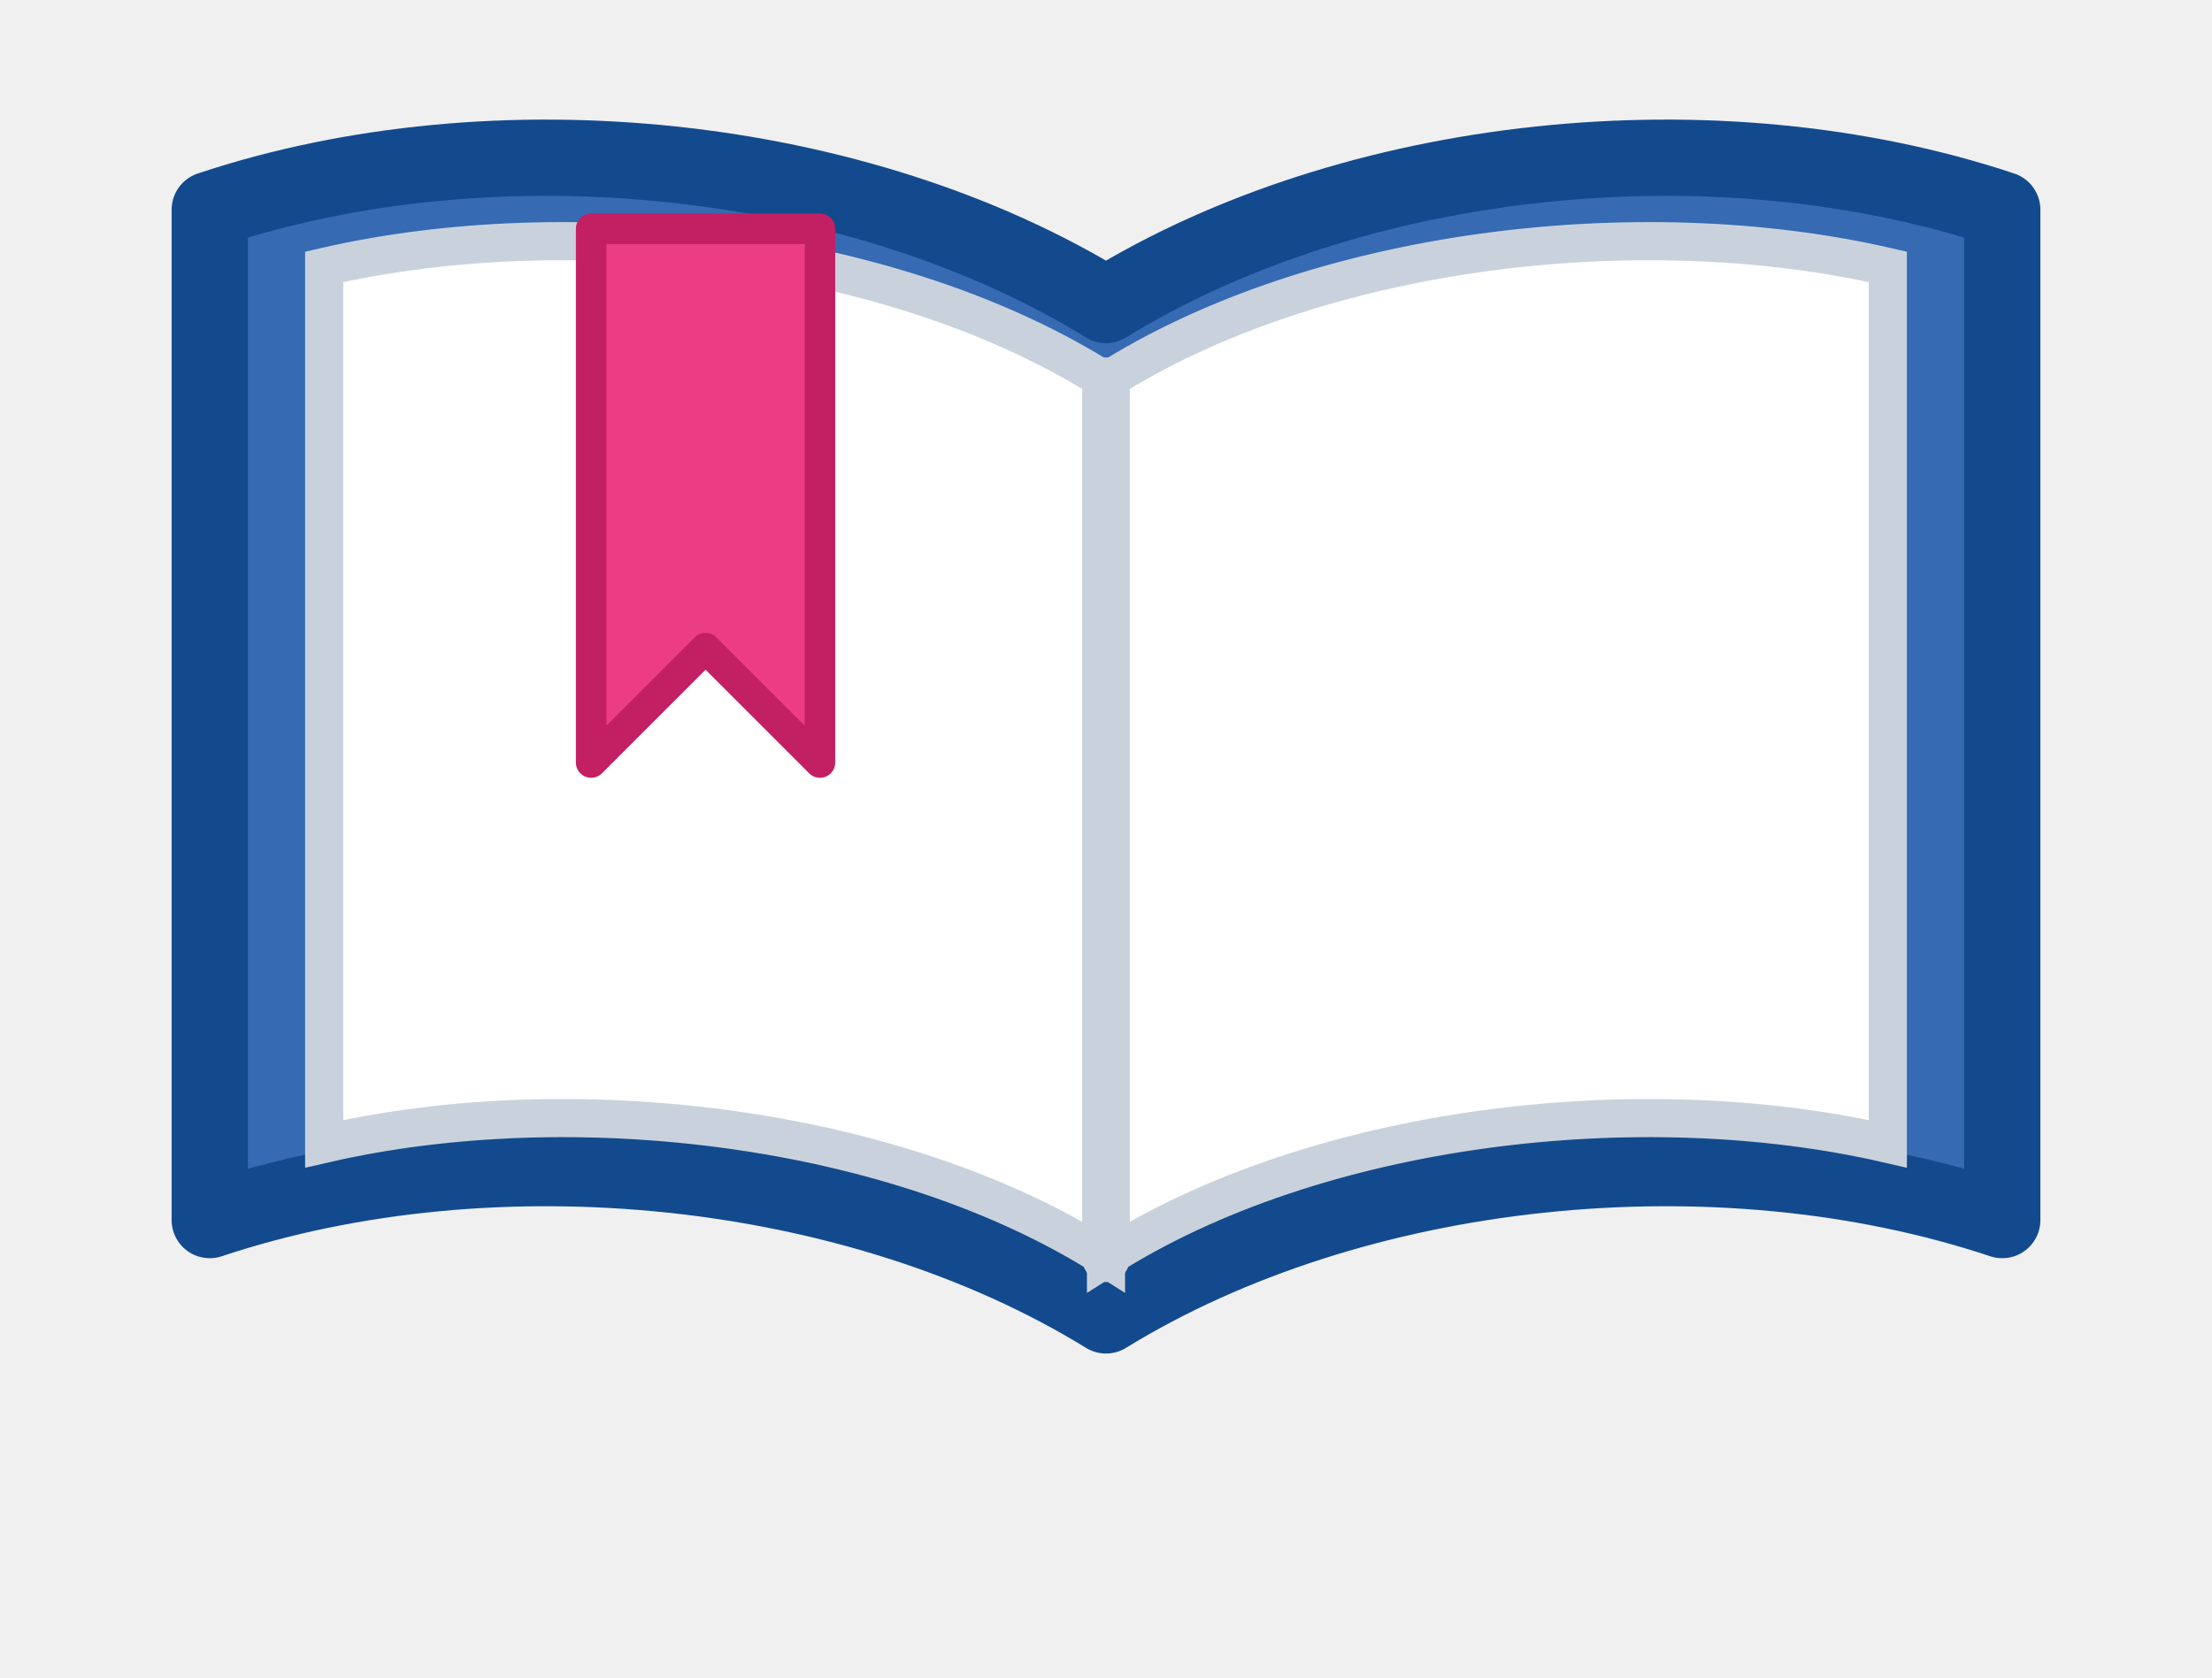
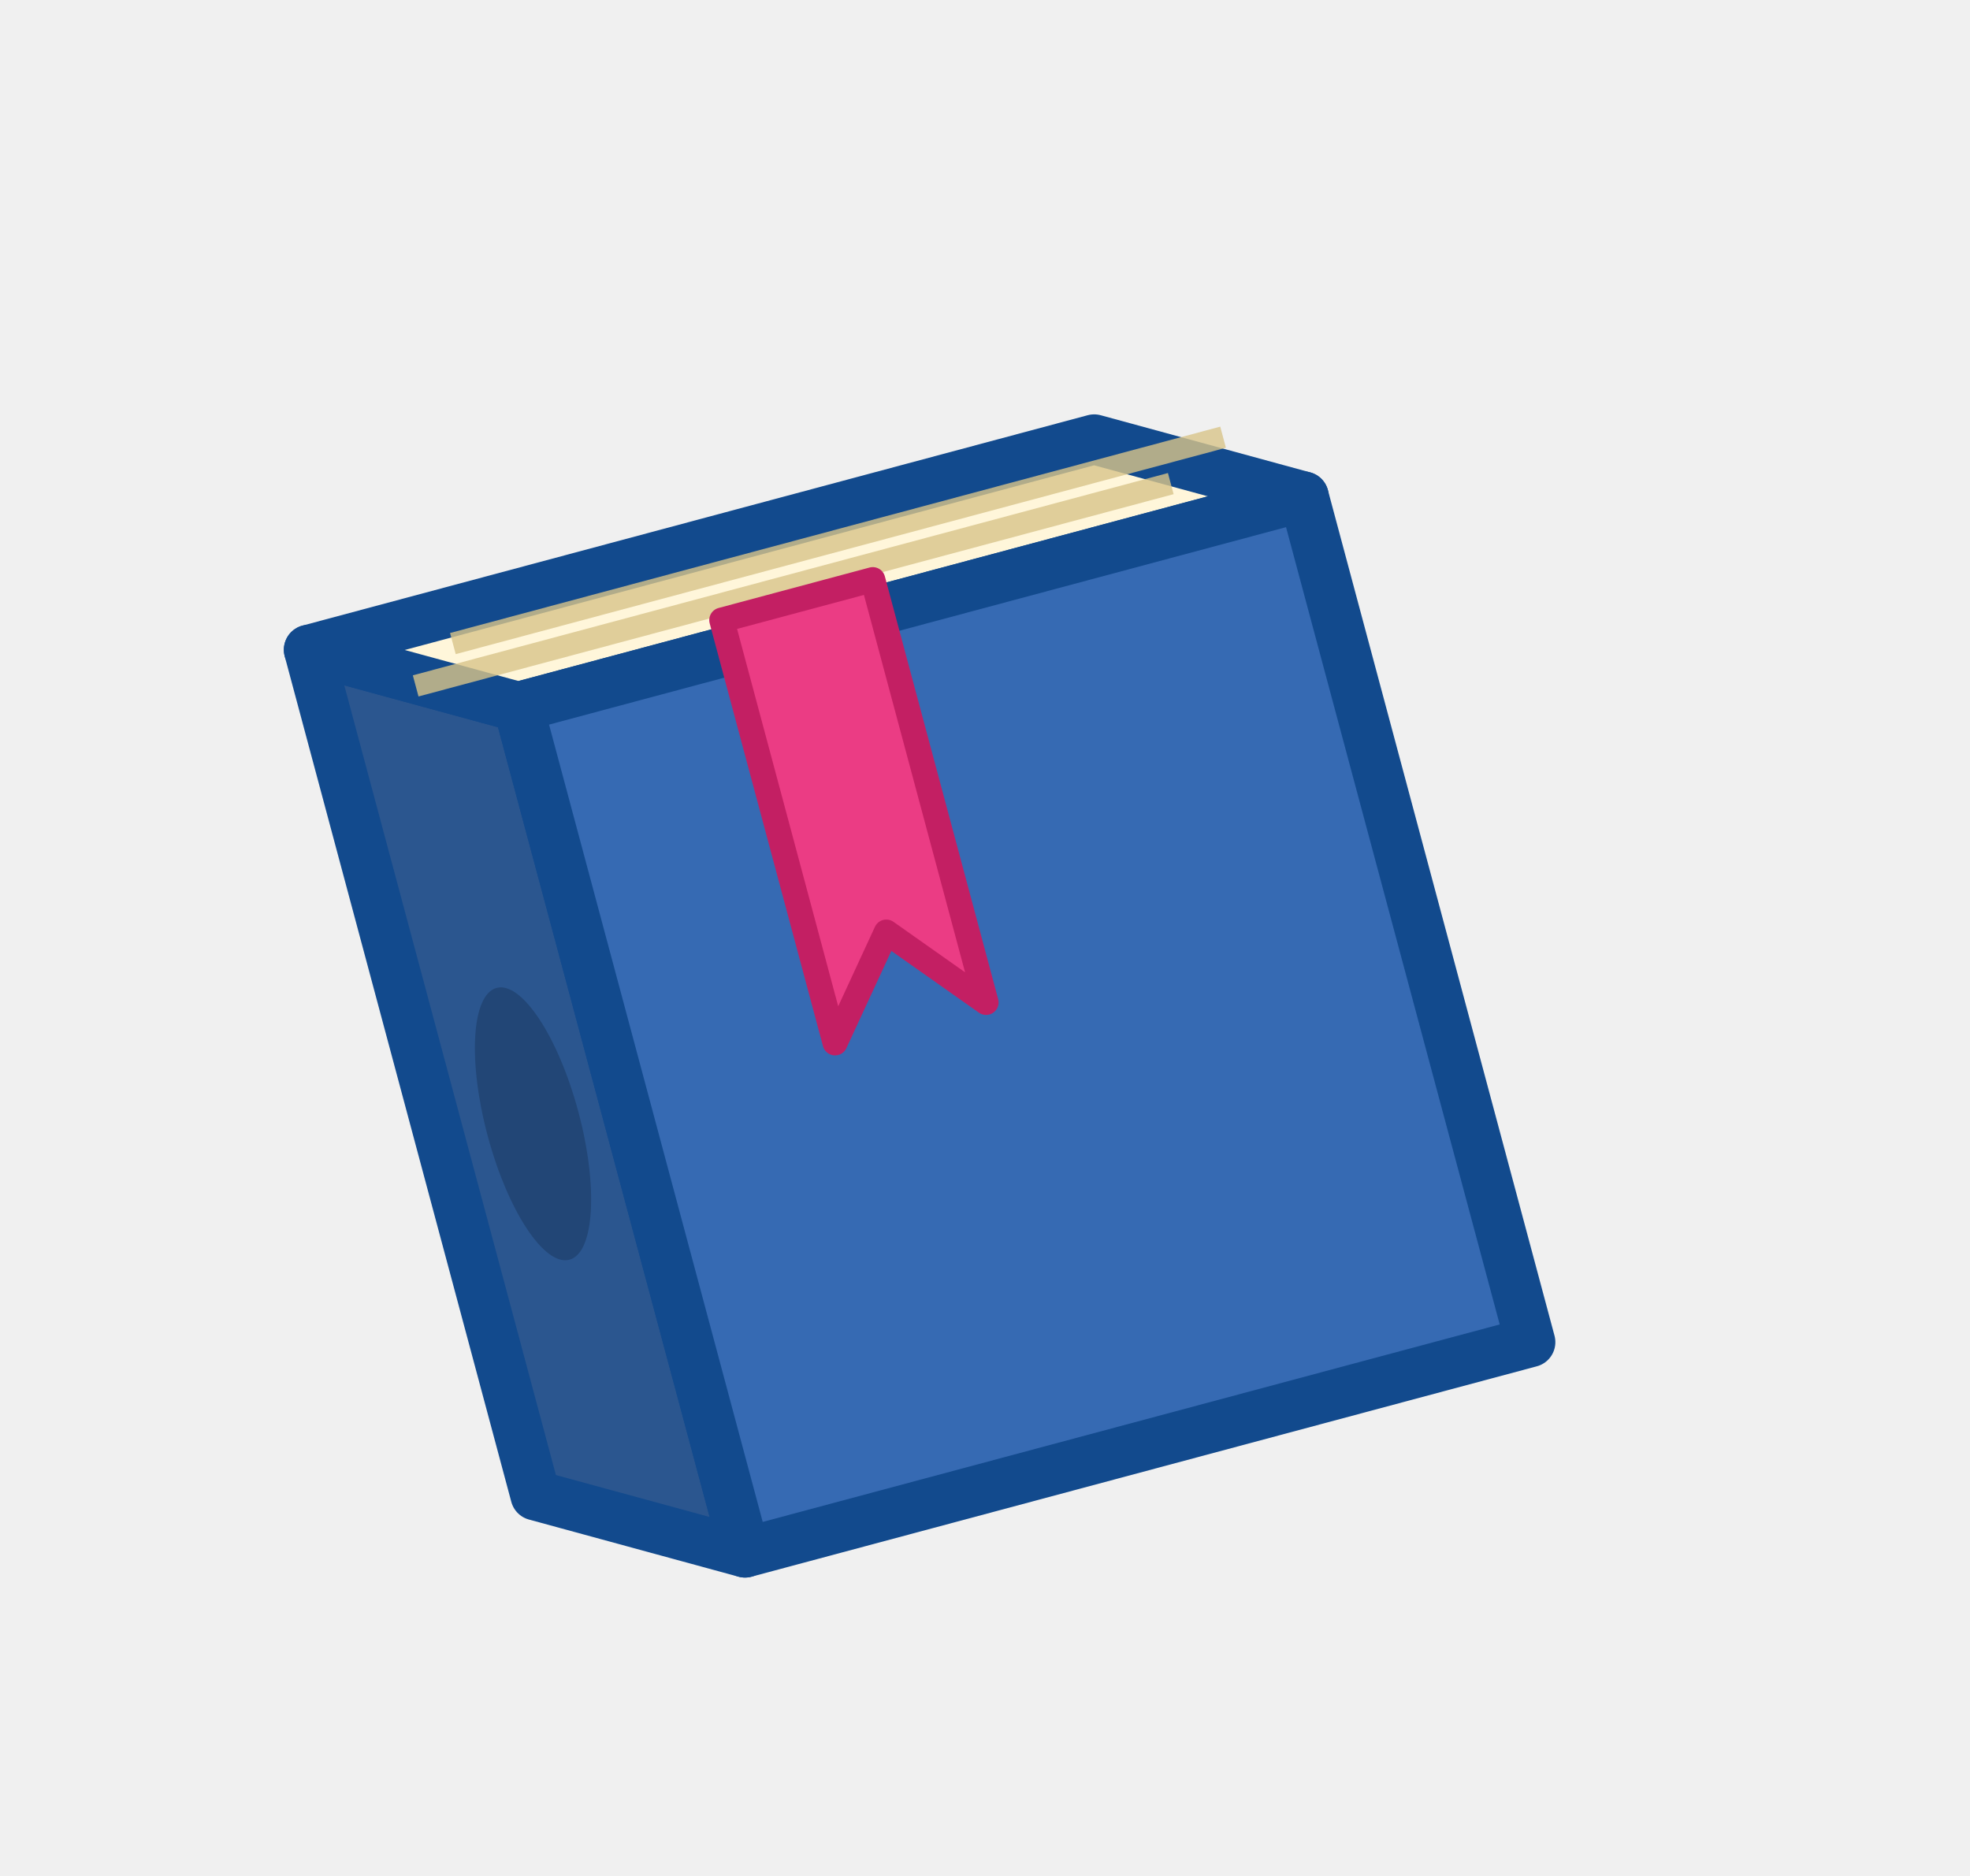
- <svg xmlns="http://www.w3.org/2000/svg" width="116" height="88" viewBox="0 0 116 88" fill="none">
-   <path d="M58 16 C45 8 26 6 11 11 L11 64 C26 59 45 61 58 69            C71 61 90 59 105 64 L105 11 C90 6 71 8 58 16 Z" fill="#366ab3" stroke="#124a8d" stroke-width="4" stroke-linejoin="round" />
-   <path d="M58 20 C47 13 30 11 17 14 L17 60 C30 57 47 59 58 66 Z" fill="#ffffff" stroke="#c9d2dc" stroke-width="2" />
-   <path d="M58 20 C69 13 86 11 99 14 L99 60 C86 57 69 59 58 66 Z" fill="#ffffff" stroke="#c9d2dc" stroke-width="2" />
-   <path d="M58 20 L58 66" stroke="#c9d2dc" stroke-width="2.5" stroke-linecap="round" />
-   <path d="M31 12 L43 12 L43 40 L37 34 L31 40 Z" fill="#eb3c84" stroke="#c31f63" stroke-width="1.6" stroke-linejoin="round" />
+ <svg xmlns="http://www.w3.org/2000/svg" width="126" height="120" viewBox="0 0 126 120" fill="none">
+   <g transform="rotate(-15 63 60)">
+     <g stroke="#124a8d" stroke-width="3.2" stroke-linejoin="round" stroke-linecap="round">
+       <path d="M38 38 L26 31 L26 87 L38 94 Z" fill="#2b568f" />
+       <path d="M38 38 L90 38 L78 31 L26 31 Z" fill="#fff6da" />
+       <path d="M38 38 L90 38 L90 94 L38 94 Z" fill="#366ab3" />
+     </g>
+     <g stroke="#d8c48a" stroke-width="1.4" opacity="0.8">
+       <path d="M32 35 L82 35" />
+       <path d="M35 33 L86 33" />
+     </g>
+     <ellipse cx="32" cy="64" rx="3" ry="9" fill="#1e3f6b" opacity="0.7" />
+     <path d="M52 36 L62 36 L62 64 L57 58 L52 64 Z" fill="#eb3c84" stroke="#c31f63" stroke-width="1.6" stroke-linejoin="round" />
+   </g>
</svg>
